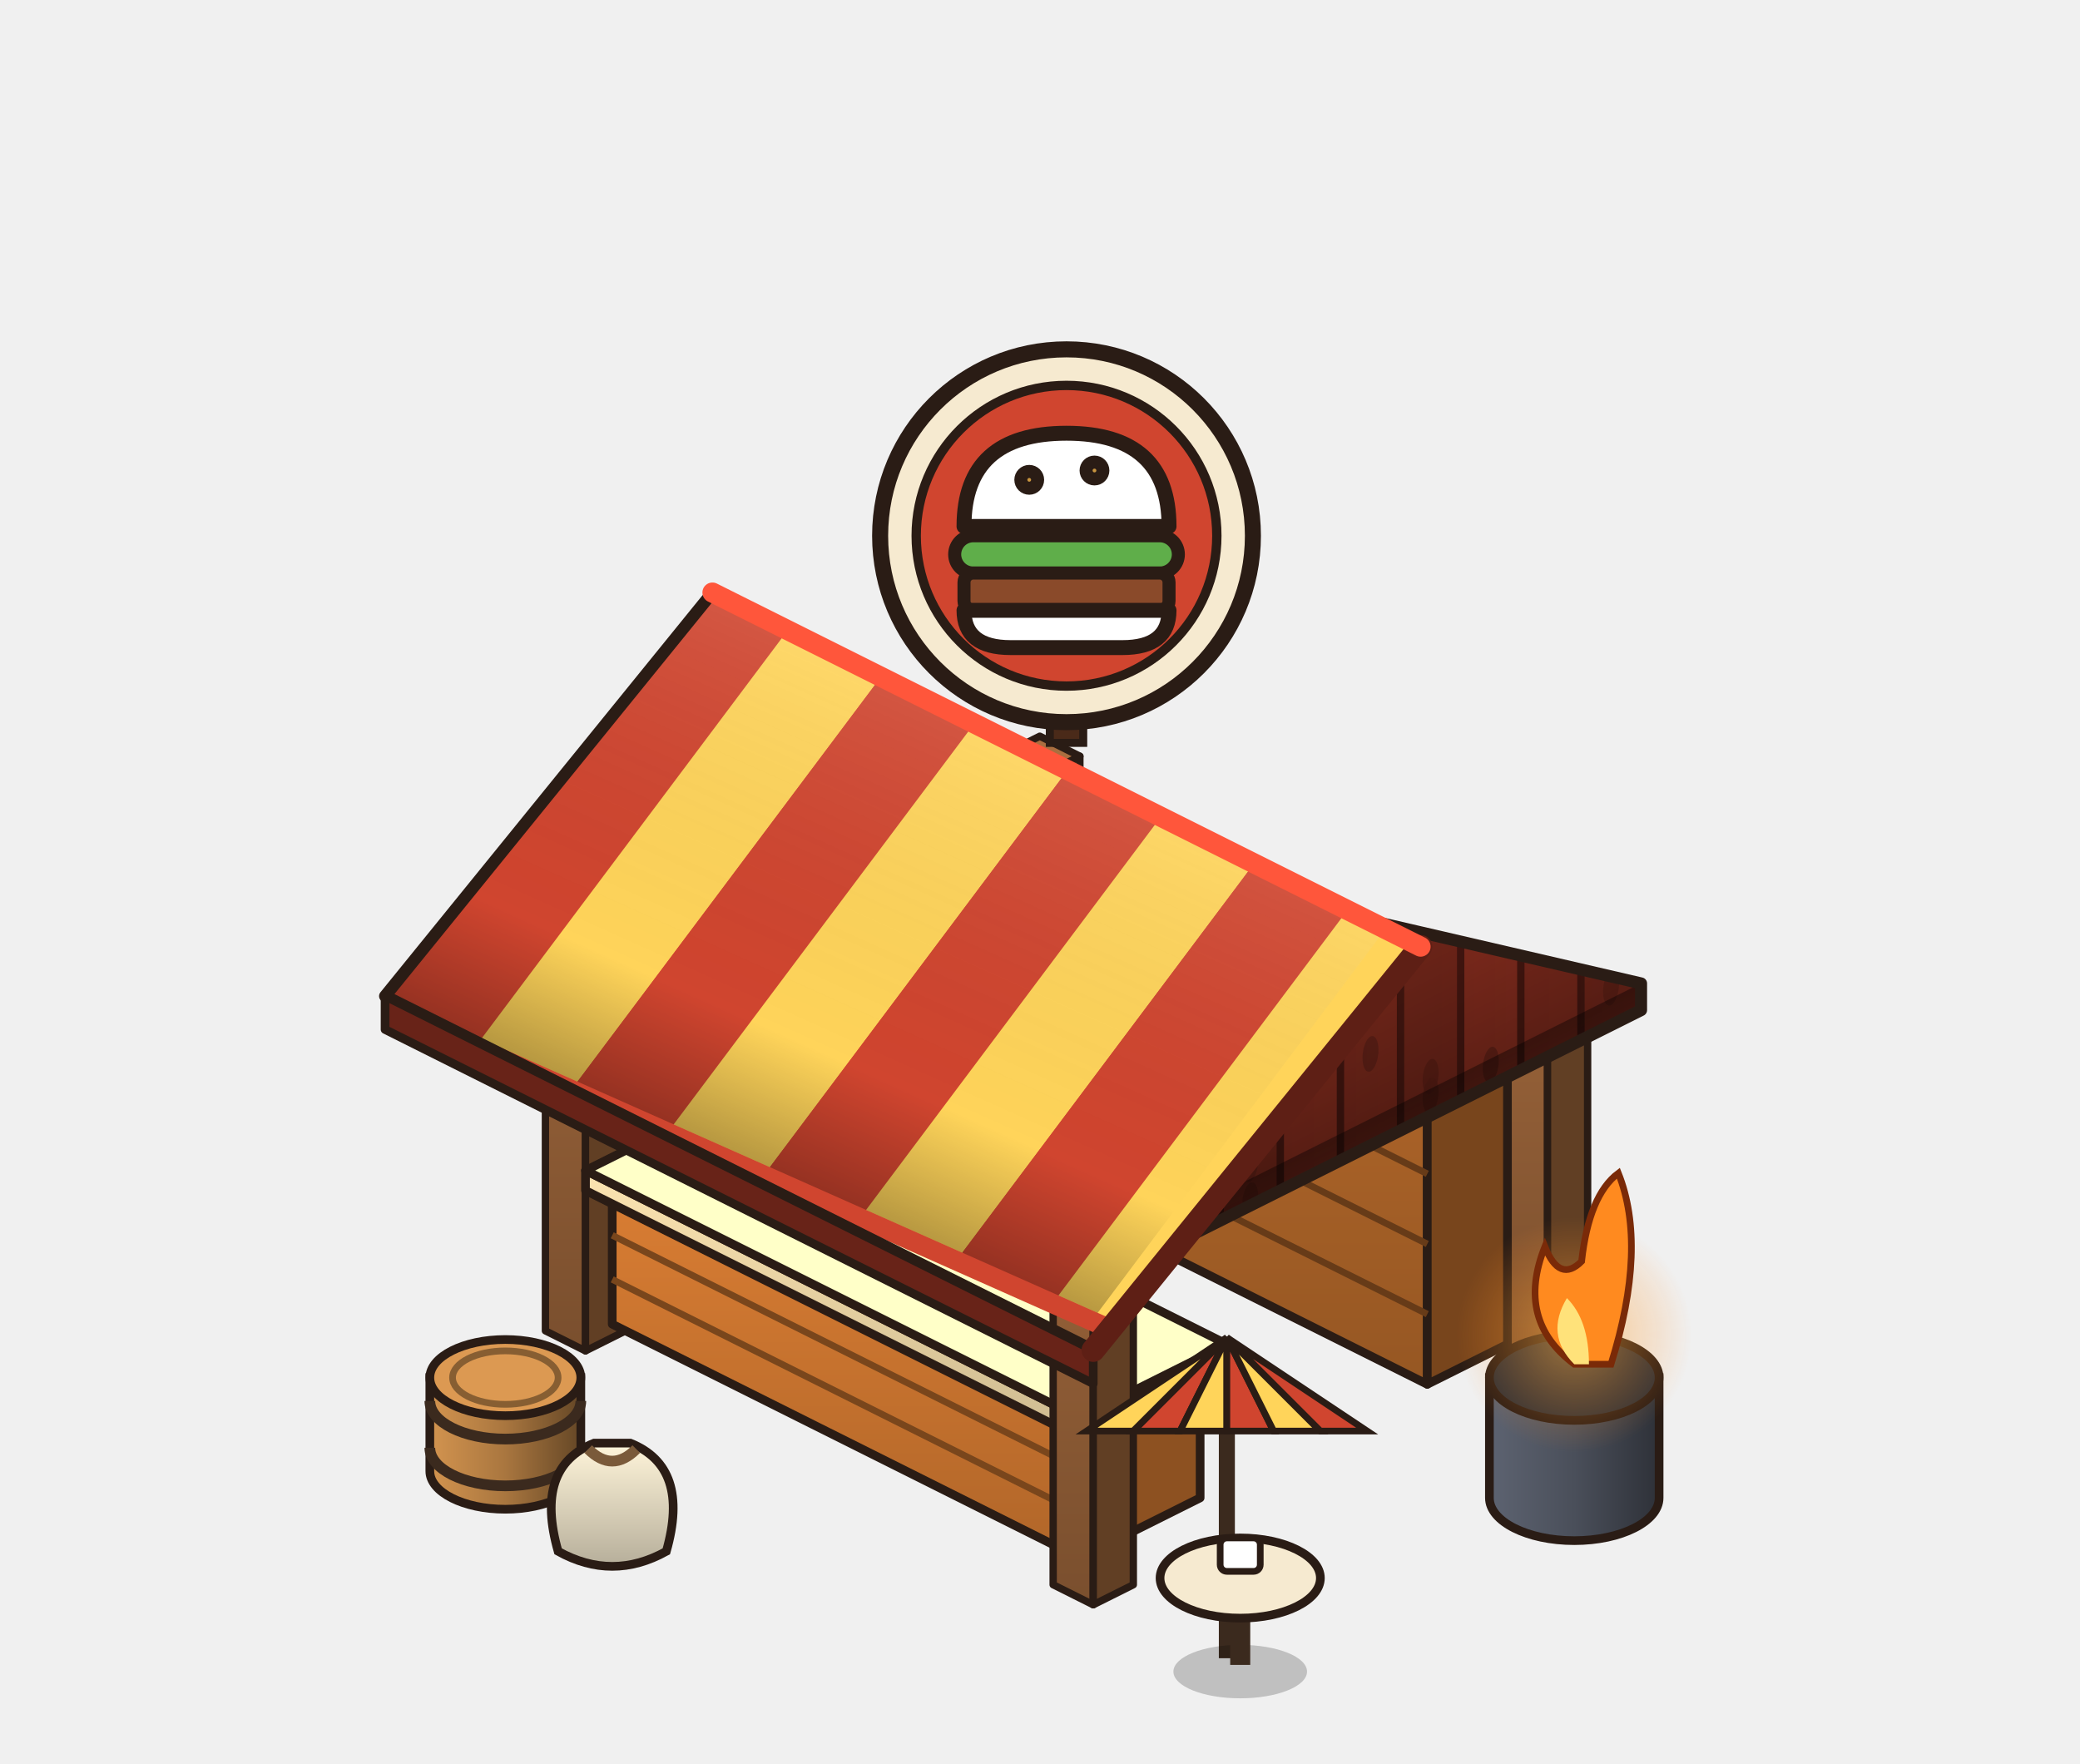
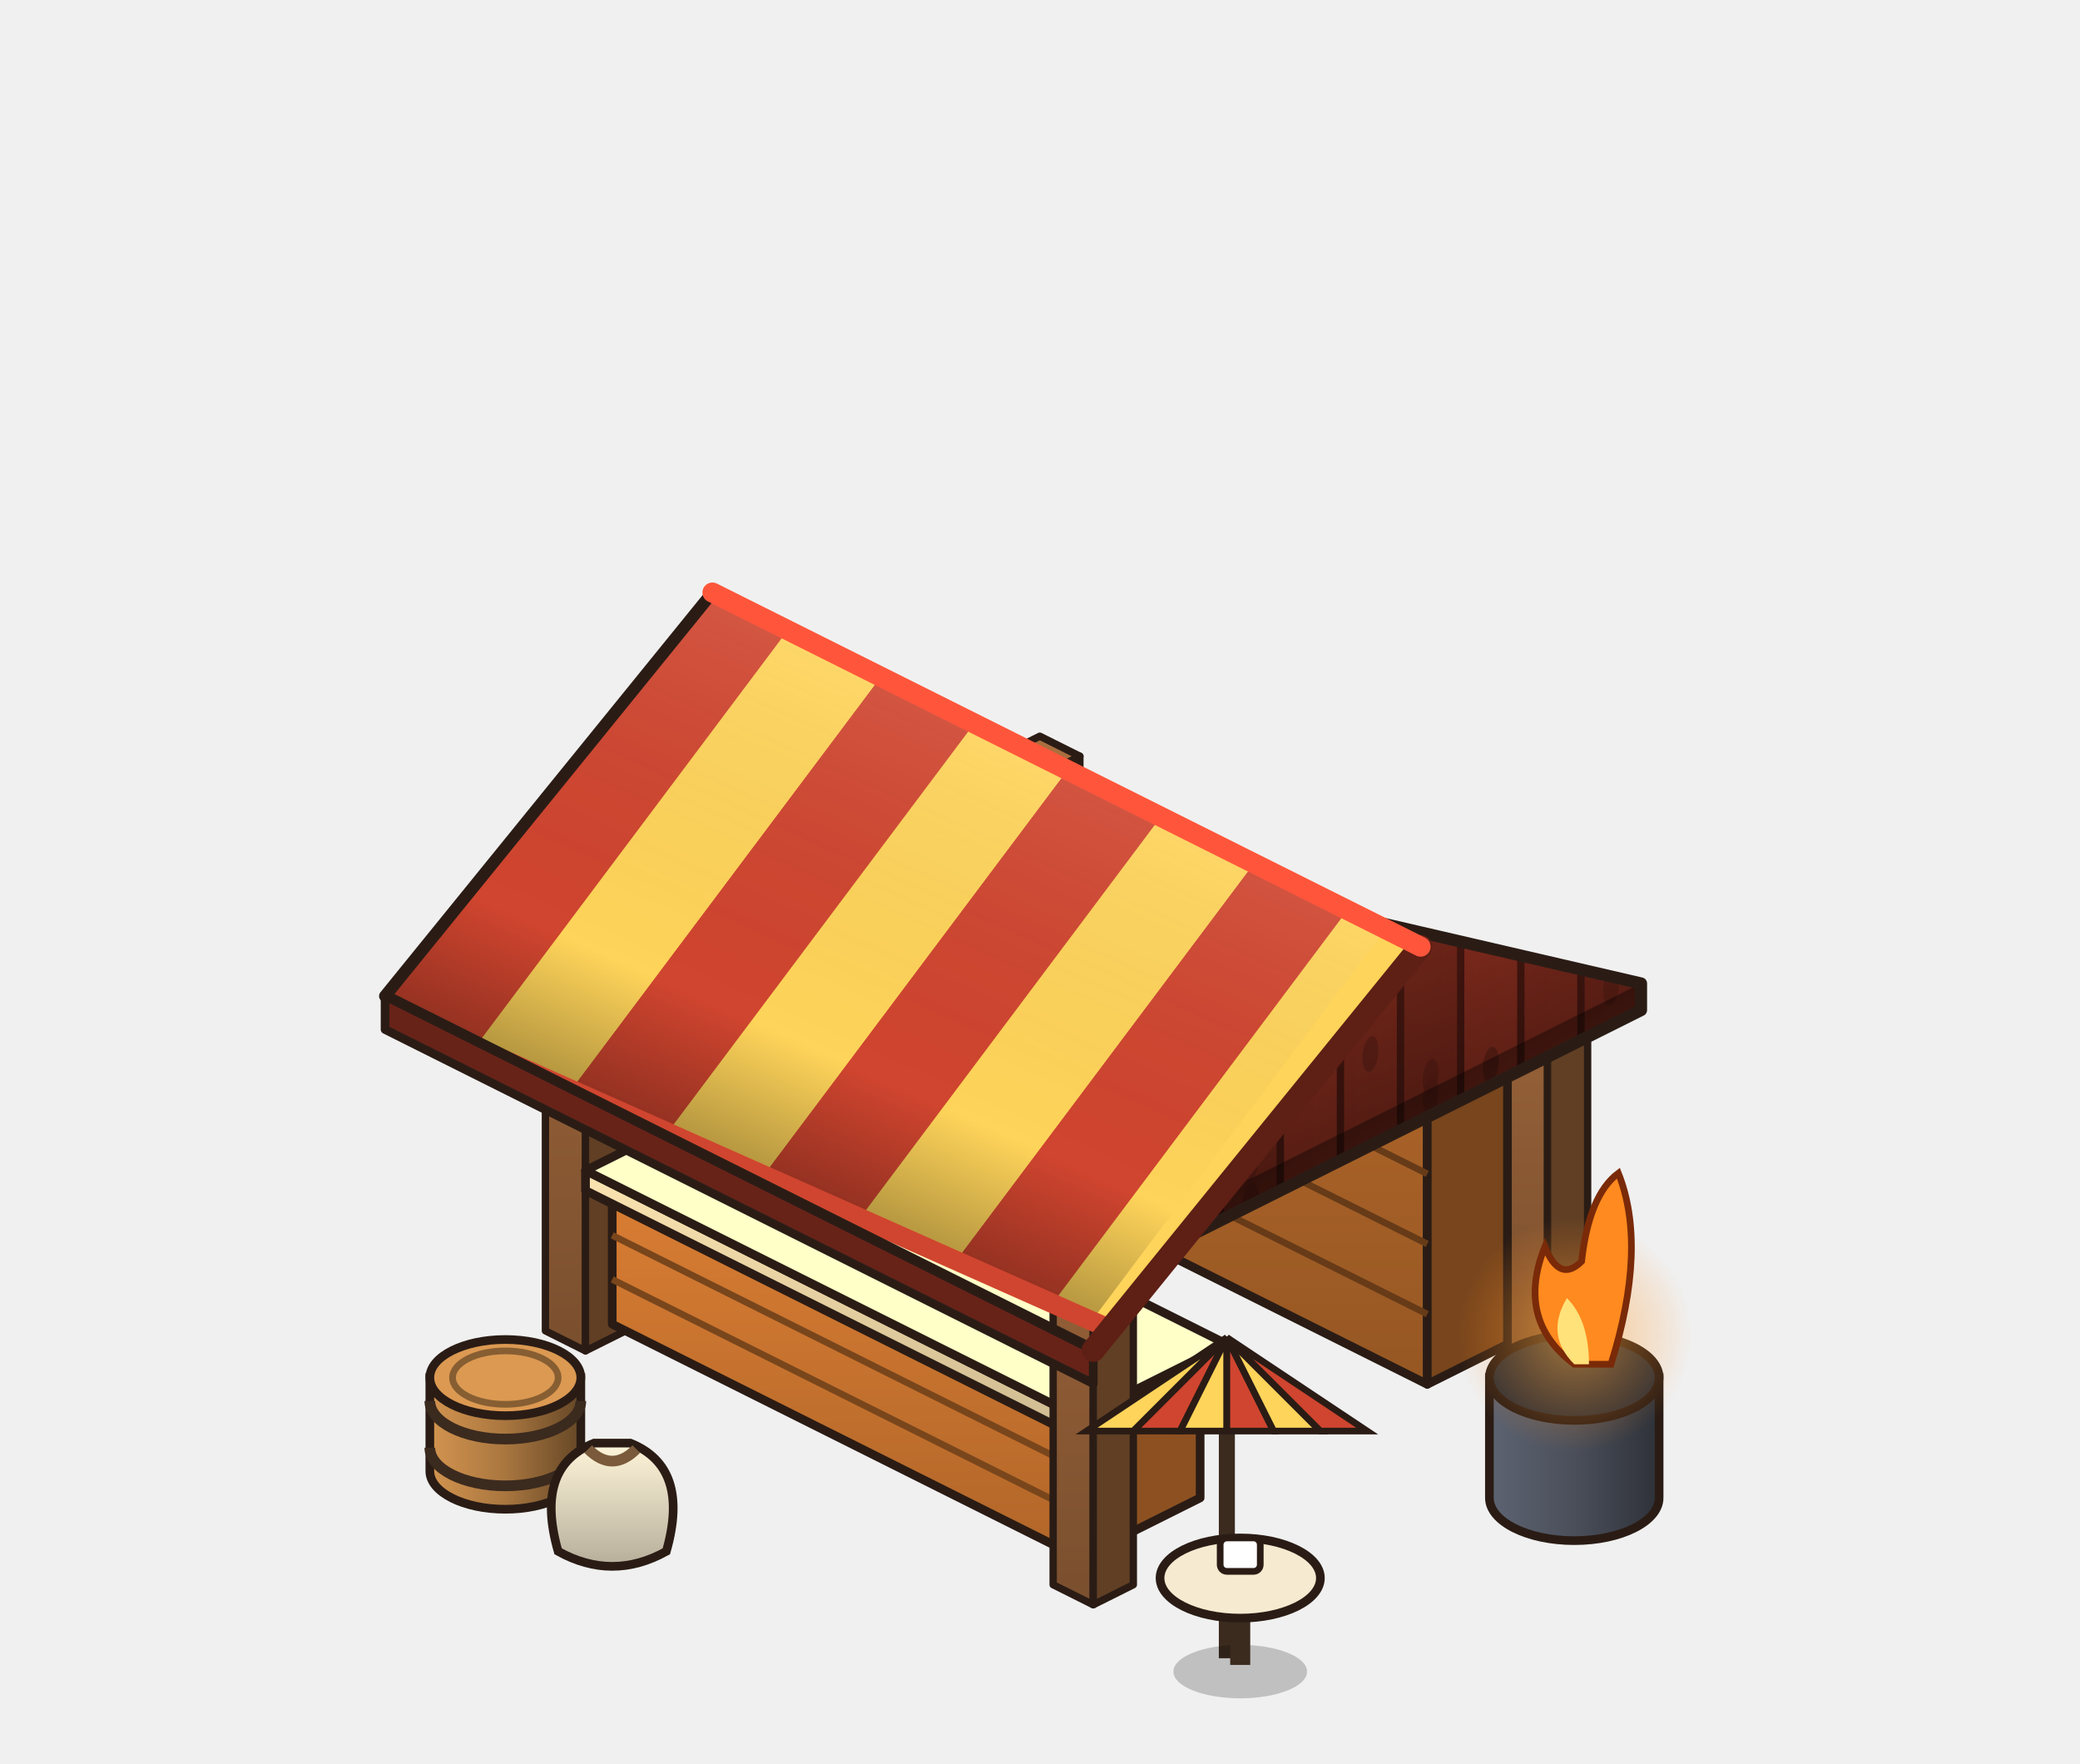
<svg xmlns="http://www.w3.org/2000/svg" viewBox="0 0 302 256" width="302" height="256">
  <defs>
    <filter id="blur" x="-30%" y="-30%" width="160%" height="160%">
      <feGaussianBlur stdDeviation="4" />
    </filter>
    <linearGradient id="g0" x1="0" y1="0" x2="0" y2="1">
      <stop offset="0" stop-color="#966138" stop-opacity="1" />
      <stop offset="1" stop-color="#7a4f2e" stop-opacity="1" />
    </linearGradient>
    <linearGradient id="g1" x1="0" y1="0" x2="0" y2="1">
      <stop offset="0" stop-color="#966138" stop-opacity="1" />
      <stop offset="1" stop-color="#7a4f2e" stop-opacity="1" />
    </linearGradient>
    <linearGradient id="g2" x1="0" y1="0" x2="0" y2="1">
      <stop offset="0" stop-color="#966138" stop-opacity="1" />
      <stop offset="1" stop-color="#7a4f2e" stop-opacity="1" />
    </linearGradient>
    <linearGradient id="g3" x1="0" y1="0" x2="0" y2="1">
      <stop offset="0" stop-color="#b96b2b" stop-opacity="1" />
      <stop offset="1" stop-color="#965723" stop-opacity="1" />
    </linearGradient>
    <linearGradient id="g4" x1="0" y1="0" x2="0" y2="1">
      <stop offset="0" stop-color="#d97d33" stop-opacity="1" />
      <stop offset="1" stop-color="#b16629" stop-opacity="1" />
    </linearGradient>
    <linearGradient id="g5" x1="0" y1="0" x2="0" y2="1">
      <stop offset="0" stop-color="#fce4b1" stop-opacity="1" />
      <stop offset="1" stop-color="#cdba90" stop-opacity="1" />
    </linearGradient>
    <linearGradient id="g6" x1="0" y1="0" x2="0" y2="1">
      <stop offset="0" stop-color="#966138" stop-opacity="1" />
      <stop offset="1" stop-color="#7a4f2e" stop-opacity="1" />
    </linearGradient>
    <clipPath id="c7">
      <polygon points="69,141 159,186 159,182 69,137" />
    </clipPath>
    <linearGradient id="g8" x1="0" y1="0" x2="0" y2="1">
      <stop offset="0" stop-color="#000" stop-opacity="0.38" />
      <stop offset="1" stop-color="#000" stop-opacity="0" />
    </linearGradient>
    <linearGradient id="g9" x1="0" y1="0" x2="0" y2="1">
      <stop offset="0" stop-color="#000" stop-opacity="0" />
      <stop offset="1" stop-color="#000" stop-opacity="0.3" />
    </linearGradient>
    <linearGradient id="g10" x1="0" y1="0" x2="1" y2="0">
      <stop offset="0" stop-color="#fff" stop-opacity="0" />
      <stop offset="1" stop-color="#fff" stop-opacity="0.16" />
    </linearGradient>
    <clipPath id="c11">
      <polygon points="241,145 159,186 159,182 200,131.5 241,141" />
    </clipPath>
    <linearGradient id="g12" x1="0" y1="0" x2="0" y2="1">
      <stop offset="0" stop-color="#000" stop-opacity="0.38" />
      <stop offset="1" stop-color="#000" stop-opacity="0" />
    </linearGradient>
    <linearGradient id="g13" x1="0" y1="0" x2="0" y2="1">
      <stop offset="0" stop-color="#000" stop-opacity="0" />
      <stop offset="1" stop-color="#000" stop-opacity="0.3" />
    </linearGradient>
    <linearGradient id="g14" x1="0" y1="0" x2="1" y2="0">
      <stop offset="0" stop-color="#000" stop-opacity="0" />
      <stop offset="1" stop-color="#000" stop-opacity="0.2" />
    </linearGradient>
    <clipPath id="c15">
      <polygon points="53,142.9 159,195.9 208,135.5 102,82.5" />
    </clipPath>
    <linearGradient id="g16" x1="0" y1="0" x2="0" y2="1">
      <stop offset="0" stop-color="#000" stop-opacity="0.28" />
      <stop offset="0.25" stop-color="#000" stop-opacity="0" />
      <stop offset="1" stop-color="#fff" stop-opacity="0.1" />
    </linearGradient>
    <linearGradient id="g17" x1="0" y1="0" x2="1" y2="0">
      <stop offset="0" stop-color="#5d6371" stop-opacity="1" />
      <stop offset="0.5" stop-color="#4a4f5a" stop-opacity="1" />
      <stop offset="1" stop-color="#2e3138" stop-opacity="1" />
    </linearGradient>
    <radialGradient id="r18">
      <stop offset="0" stop-color="#ffb347" stop-opacity="0.55" />
      <stop offset="1" stop-color="#ff8a1f" stop-opacity="0" />
    </radialGradient>
    <linearGradient id="g19" x1="0" y1="0" x2="1" y2="0">
      <stop offset="0" stop-color="#d3944f" stop-opacity="1" />
      <stop offset="0.5" stop-color="#a9763f" stop-opacity="1" />
      <stop offset="1" stop-color="#654726" stop-opacity="1" />
    </linearGradient>
    <linearGradient id="g20" x1="0" y1="0" x2="0" y2="1">
      <stop offset="0" stop-color="#fff5da" stop-opacity="1" />
      <stop offset="1" stop-color="#b6ae9a" stop-opacity="1" />
    </linearGradient>
  </defs>
  <g transform="matrix(0.97 0 0 0.97 4.5 6)">
    <polygon points="145,159 151,162 151,110 145,107" fill="url(#g0)" stroke="#2a1c15" stroke-width="1.1" stroke-linejoin="round" />
    <polygon points="157,159 151,162 151,110 157,107" fill="#613f24" stroke="#2a1c15" stroke-width="1.1" stroke-linejoin="round" />
    <polygon points="151,104 157,107 151,110 145,107" fill="#aa6e3f" stroke="#2a1c15" stroke-width="1.1" stroke-linejoin="round" />
    <polygon points="221,197 227,200 227,148 221,145" fill="url(#g1)" stroke="#2a1c15" stroke-width="1.1" stroke-linejoin="round" />
    <polygon points="233,197 227,200 227,148 233,145" fill="#613f24" stroke="#2a1c15" stroke-width="1.1" stroke-linejoin="round" />
    <polygon points="227,142 233,145 227,148 221,145" fill="#aa6e3f" stroke="#2a1c15" stroke-width="1.1" stroke-linejoin="round" />
    <polygon points="77,193 83,196 83,144 77,141" fill="url(#g2)" stroke="#2a1c15" stroke-width="1.1" stroke-linejoin="round" />
    <polygon points="89,193 83,196 83,144 89,141" fill="#613f24" stroke="#2a1c15" stroke-width="1.1" stroke-linejoin="round" />
    <polygon points="83,138 89,141 83,144 77,141" fill="#aa6e3f" stroke="#2a1c15" stroke-width="1.1" stroke-linejoin="round" />
    <polygon points="139,166 209,201 209,159 139,124" fill="url(#g3)" stroke="#2a1c15" stroke-width="1.3" stroke-linejoin="round" />
    <polygon points="221,195 209,201 209,159 221,153" fill="#78451c" stroke="#2a1c15" stroke-width="1.3" stroke-linejoin="round" />
    <polygon points="151,118 221,153 209,159 139,124" fill="#d17931" stroke="#2a1c15" stroke-width="1.3" stroke-linejoin="round" />
    <path d="M139,155.5L209,190.5" stroke="#673b18" stroke-width="1" />
    <path d="M139,145L209,180" stroke="#673b18" stroke-width="1" />
    <path d="M139,134.5L209,169.5" stroke="#673b18" stroke-width="1" />
    <polygon points="87,192 157,227 157,207 87,172" fill="url(#g4)" stroke="#2a1c15" stroke-width="1.3" stroke-linejoin="round" />
    <polygon points="175,218 157,227 157,207 175,198" fill="#8d5121" stroke="#2a1c15" stroke-width="1.3" stroke-linejoin="round" />
    <polygon points="105,163 175,198 157,207 87,172" fill="#f58e39" stroke="#2a1c15" stroke-width="1.3" stroke-linejoin="round" />
    <path d="M87,185.3L157,220.3" stroke="#79461c" stroke-width="1" />
    <path d="M87,178.7L157,213.7" stroke="#79461c" stroke-width="1" />
    <polygon points="83,172 157,209 157,206 83,169" fill="url(#g5)" stroke="#2a1c15" stroke-width="1.3" stroke-linejoin="round" />
    <polygon points="179,198 157,209 157,206 179,195" fill="#a39473" stroke="#2a1c15" stroke-width="1.3" stroke-linejoin="round" />
    <polygon points="105,158 179,195 157,206 83,169" fill="#ffffc8" stroke="#2a1c15" stroke-width="1.3" stroke-linejoin="round" />
    <polygon points="153,231 159,234 159,182 153,179" fill="url(#g6)" stroke="#2a1c15" stroke-width="1.1" stroke-linejoin="round" />
    <polygon points="165,231 159,234 159,182 165,179" fill="#613f24" stroke="#2a1c15" stroke-width="1.1" stroke-linejoin="round" />
    <polygon points="159,176 165,179 159,182 153,179" fill="#aa6e3f" stroke="#2a1c15" stroke-width="1.1" stroke-linejoin="round" />
    <g clip-path="url(#c7)">
      <g transform="matrix(1 0.5 0 1 69 137)">
        <g transform="translate(0 0)">
          <rect x="-2" y="-2" width="94" height="8" fill="#a63726" />
          <rect x="0" y="0" width="9" height="4" fill="#953222" />
          <path d="M0 0V4" stroke="#5b1e15" stroke-width="1.1" />
          <ellipse cx="4.5" cy="2.8" rx="1.2" ry="2.6" fill="#78281b" opacity=".7" />
          <ellipse cx="4.5" cy="0.3" rx="1.2" ry="2.6" fill="#78281b" opacity=".7" />
          <rect x="9" y="0" width="9" height="4" fill="#a13525" />
          <path d="M9 0V4" stroke="#5b1e15" stroke-width="1.1" />
          <ellipse cx="13.5" cy="2.4" rx="1.2" ry="2.6" fill="#78281b" opacity=".7" />
          <ellipse cx="13.5" cy="3.2" rx="1.2" ry="2.6" fill="#78281b" opacity=".7" />
          <rect x="18" y="0" width="9" height="4" fill="#ad3928" />
          <path d="M18 0V4" stroke="#5b1e15" stroke-width="1.1" />
          <ellipse cx="22.5" cy="2.5" rx="1.2" ry="2.6" fill="#78281b" opacity=".7" />
          <ellipse cx="22.5" cy="3" rx="1.2" ry="2.6" fill="#78281b" opacity=".7" />
          <rect x="27" y="0" width="9" height="4" fill="#953222" />
          <path d="M27 0V4" stroke="#5b1e15" stroke-width="1.1" />
          <ellipse cx="31.5" cy="2" rx="1.2" ry="2.6" fill="#78281b" opacity=".7" />
          <ellipse cx="31.5" cy="2.3" rx="1.2" ry="2.6" fill="#78281b" opacity=".7" />
          <rect x="36" y="0" width="9" height="4" fill="#a13525" />
          <path d="M36 0V4" stroke="#5b1e15" stroke-width="1.1" />
          <ellipse cx="40.5" cy="3.9" rx="1.2" ry="2.6" fill="#78281b" opacity=".7" />
          <ellipse cx="40.5" cy="3.3" rx="1.2" ry="2.6" fill="#78281b" opacity=".7" />
          <rect x="45" y="0" width="9" height="4" fill="#ad3928" />
          <path d="M45 0V4" stroke="#5b1e15" stroke-width="1.1" />
          <ellipse cx="49.5" cy="1.3" rx="1.2" ry="2.6" fill="#78281b" opacity=".7" />
          <ellipse cx="49.5" cy="3.2" rx="1.2" ry="2.6" fill="#78281b" opacity=".7" />
          <rect x="54" y="0" width="9" height="4" fill="#953222" />
          <path d="M54 0V4" stroke="#5b1e15" stroke-width="1.1" />
          <ellipse cx="58.5" cy="2.1" rx="1.2" ry="2.6" fill="#78281b" opacity=".7" />
          <ellipse cx="58.5" cy="3.6" rx="1.2" ry="2.6" fill="#78281b" opacity=".7" />
          <rect x="63" y="0" width="9" height="4" fill="#a13525" />
          <path d="M63 0V4" stroke="#5b1e15" stroke-width="1.1" />
          <ellipse cx="67.5" cy="0.2" rx="1.2" ry="2.6" fill="#78281b" opacity=".7" />
          <ellipse cx="67.5" cy="2.5" rx="1.2" ry="2.6" fill="#78281b" opacity=".7" />
          <rect x="72" y="0" width="9" height="4" fill="#ad3928" />
          <path d="M72 0V4" stroke="#5b1e15" stroke-width="1.1" />
          <ellipse cx="76.5" cy="3.5" rx="1.2" ry="2.6" fill="#78281b" opacity=".7" />
          <ellipse cx="76.5" cy="4" rx="1.2" ry="2.6" fill="#78281b" opacity=".7" />
          <rect x="81" y="0" width="9" height="4" fill="#953222" />
          <path d="M81 0V4" stroke="#5b1e15" stroke-width="1.1" />
          <ellipse cx="85.5" cy="2.8" rx="1.2" ry="2.6" fill="#78281b" opacity=".7" />
          <ellipse cx="85.5" cy="0.6" rx="1.2" ry="2.6" fill="#78281b" opacity=".7" />
        </g>
        <rect x="0" y="0" width="90" height="4" fill="url(#g10)" />
        <rect x="0" y="0" width="90" height="16" fill="url(#g8)" />
        <rect x="0" y="-26" width="90" height="30" fill="url(#g9)" />
      </g>
    </g>
    <polygon points="69,141 159,186 159,182 69,137" fill="none" stroke="#2a1c15" stroke-width="1.8" stroke-linejoin="round" />
    <path d="M159,186L159,182" stroke="#fff" stroke-width="1.2" opacity=".35" />
    <g clip-path="url(#c11)">
      <g transform="matrix(-1 0.5 0 1 241 141)">
        <g transform="translate(0 -30)">
          <rect x="-2" y="-2" width="86" height="38" fill="#852c1e" />
          <rect x="0" y="0" width="9" height="34" fill="#78281b" />
          <path d="M0 0V34" stroke="#491811" stroke-width="1.1" />
          <ellipse cx="4.5" cy="28.4" rx="1.2" ry="2.6" fill="#602016" opacity=".7" />
          <ellipse cx="4.5" cy="24.2" rx="1.2" ry="2.6" fill="#602016" opacity=".7" />
          <rect x="9" y="0" width="9" height="34" fill="#812b1d" />
          <path d="M9 0V34" stroke="#491811" stroke-width="1.1" />
          <ellipse cx="13.5" cy="4.1" rx="1.2" ry="2.6" fill="#602016" opacity=".7" />
          <ellipse cx="13.5" cy="8.9" rx="1.2" ry="2.6" fill="#602016" opacity=".7" />
          <rect x="18" y="0" width="9" height="34" fill="#8a2e1f" />
          <path d="M18 0V34" stroke="#491811" stroke-width="1.1" />
          <ellipse cx="22.5" cy="8.3" rx="1.2" ry="2.6" fill="#602016" opacity=".7" />
          <ellipse cx="22.5" cy="30.9" rx="1.2" ry="2.6" fill="#602016" opacity=".7" />
          <rect x="27" y="0" width="9" height="34" fill="#78281b" />
          <path d="M27 0V34" stroke="#491811" stroke-width="1.1" />
          <ellipse cx="31.5" cy="31" rx="1.2" ry="2.6" fill="#602016" opacity=".7" />
          <ellipse cx="31.5" cy="28.2" rx="1.2" ry="2.6" fill="#602016" opacity=".7" />
          <rect x="36" y="0" width="9" height="34" fill="#812b1d" />
          <path d="M36 0V34" stroke="#491811" stroke-width="1.1" />
          <ellipse cx="40.5" cy="20.3" rx="1.2" ry="2.6" fill="#602016" opacity=".7" />
          <ellipse cx="40.5" cy="10.9" rx="1.2" ry="2.6" fill="#602016" opacity=".7" />
          <rect x="45" y="0" width="9" height="34" fill="#8a2e1f" />
          <path d="M45 0V34" stroke="#491811" stroke-width="1.1" />
          <ellipse cx="49.5" cy="13.4" rx="1.2" ry="2.6" fill="#602016" opacity=".7" />
          <ellipse cx="49.5" cy="2.7" rx="1.2" ry="2.6" fill="#602016" opacity=".7" />
          <rect x="54" y="0" width="9" height="34" fill="#78281b" />
          <path d="M54 0V34" stroke="#491811" stroke-width="1.1" />
          <ellipse cx="58.5" cy="27.8" rx="1.2" ry="2.6" fill="#602016" opacity=".7" />
          <ellipse cx="58.5" cy="33.2" rx="1.2" ry="2.6" fill="#602016" opacity=".7" />
          <rect x="63" y="0" width="9" height="34" fill="#812b1d" />
          <path d="M63 0V34" stroke="#491811" stroke-width="1.1" />
          <ellipse cx="67.5" cy="30.7" rx="1.2" ry="2.6" fill="#602016" opacity=".7" />
          <ellipse cx="67.5" cy="14.2" rx="1.2" ry="2.6" fill="#602016" opacity=".7" />
          <rect x="72" y="0" width="9" height="34" fill="#8a2e1f" />
          <path d="M72 0V34" stroke="#491811" stroke-width="1.1" />
          <ellipse cx="76.5" cy="32.8" rx="1.2" ry="2.6" fill="#602016" opacity=".7" />
          <ellipse cx="76.5" cy="0.4" rx="1.2" ry="2.6" fill="#602016" opacity=".7" />
          <rect x="81" y="0" width="9" height="34" fill="#78281b" />
          <path d="M81 0V34" stroke="#491811" stroke-width="1.1" />
          <ellipse cx="85.5" cy="7.2" rx="1.2" ry="2.6" fill="#602016" opacity=".7" />
          <ellipse cx="85.5" cy="24.2" rx="1.2" ry="2.6" fill="#602016" opacity=".7" />
        </g>
        <rect x="0" y="-30" width="82" height="34" fill="url(#g14)" />
        <rect x="0" y="0" width="82" height="16" fill="url(#g12)" />
        <rect x="0" y="-26" width="82" height="30" fill="url(#g13)" />
      </g>
    </g>
    <polygon points="241,145 159,186 159,182 200,131.5 241,141" fill="none" stroke="#2a1c15" stroke-width="1.8" stroke-linejoin="round" />
    <g clip-path="url(#c15)">
      <g transform="matrix(0.9 0.4 0.6 -0.8 53 142.9)">
        <rect x="-3" y="-3" width="124.512" height="83.74" fill="#d0452f" />
        <rect x="0" y="0" width="16" height="77.74" fill="#d0452f" />
        <rect x="16" y="0" width="16" height="77.74" fill="#ffd45a" />
        <rect x="32" y="0" width="16" height="77.74" fill="#d0452f" />
        <rect x="48" y="0" width="16" height="77.74" fill="#ffd45a" />
        <rect x="64" y="0" width="16" height="77.74" fill="#d0452f" />
        <rect x="80" y="0" width="16" height="77.74" fill="#ffd45a" />
        <rect x="96" y="0" width="16" height="77.74" fill="#d0452f" />
        <rect x="112" y="0" width="16" height="77.74" fill="#ffd45a" />
        <rect x="0" y="0" width="118.512" height="77.74" fill="url(#g16)" />
      </g>
    </g>
    <polygon points="53,142.9 159,195.9 208,135.5 102,82.5" fill="none" stroke="#2a1c15" stroke-width="1.8" stroke-linejoin="round" />
    <polygon points="53,142.9 159,195.9 159,200.9 53,147.9" fill="#682318" stroke="#2a1c15" stroke-width="1.3" stroke-linejoin="round" />
    <path d="M159,195.9L208,135.5" stroke="#5e1f15" stroke-width="3.5" stroke-linecap="round" />
    <path d="M102,82.5L208,135.5" stroke="#ff563b" stroke-width="3" stroke-linecap="round" />
    <path d="M218.3 200V218A12.7 6.4 0 0 0 243.7 218V200Z" fill="url(#g17)" stroke="#2a1c15" stroke-width="1.3" />
    <ellipse cx="231" cy="200" rx="12.7" ry="6.4" fill="#2c2f36" stroke="#2a1c15" stroke-width="1.3" />
    <circle cx="231" cy="193.6" r="17.6" fill="url(#r18)" />
    <path d="M231 198q-8.8 -6.6 -4.4 -17.6q2.2 5.5 5.5 2.2q1.1 -9.9 5.5 -13.2q4.4 11 -1.1 28.6z" fill="#ff8a1f" stroke="#7a2a08" stroke-width="1" />
    <path d="M231 198q-4.4 -4.4 -1.1 -9.9q3.3 3.3 3.3 9.9z" fill="#ffe27a" />
    <rect x="177.8" y="204" width="2.4" height="38" fill="#3b2a1e" />
    <path d="M179 194L158 208L165 208Z" fill="#ffd45a" stroke="#2a1c15" stroke-width="1" />
    <path d="M179 194L165 208L172 208Z" fill="#d0452f" stroke="#2a1c15" stroke-width="1" />
    <path d="M179 194L172 208L179 208Z" fill="#ffd45a" stroke="#2a1c15" stroke-width="1" />
    <path d="M179 194L179 208L186 208Z" fill="#d0452f" stroke="#2a1c15" stroke-width="1" />
    <path d="M179 194L186 208L193 208Z" fill="#ffd45a" stroke="#2a1c15" stroke-width="1" />
    <path d="M179 194L193 208L200 208Z" fill="#d0452f" stroke="#2a1c15" stroke-width="1" />
    <ellipse cx="181" cy="244" rx="10" ry="4" fill="#000" opacity=".2" />
    <rect x="179.5" y="230" width="3" height="13" fill="#3b2a1e" />
    <ellipse cx="181" cy="230" rx="12" ry="6" fill="#f6ead0" stroke="#2a1c15" stroke-width="1.3" />
    <rect x="178" y="224" width="6" height="5" rx="1" fill="#fff" stroke="#2a1c15" stroke-width="1" />
    <path d="M59.7 200V214A11.3 5.7 0 0 0 82.3 214V200Z" fill="url(#g19)" stroke="#2a1c15" stroke-width="1.3" />
    <path d="M59.7 203.5A11.3 5.7 0 0 0 82.3 203.5" fill="none" stroke="#3b2a1e" stroke-width="1.6" />
    <path d="M59.7 210.5A11.3 5.7 0 0 0 82.3 210.5" fill="none" stroke="#3b2a1e" stroke-width="1.6" />
    <ellipse cx="71" cy="200" rx="11.3" ry="5.7" fill="#dc9952" stroke="#2a1c15" stroke-width="1.3" />
    <ellipse cx="71" cy="200" rx="7.9" ry="4" fill="none" stroke="#875e32" stroke-width="1" />
    <path d="M78.9 226Q75.3 213.4 84.3 209.8L89.7 209.8Q98.7 213.4 95.1 226Q87 230.5 78.9 226Z" fill="url(#g20)" stroke="#2a1c15" stroke-width="1.3" />
    <path d="M83.4 210.7Q87 214.3 90.6 210.7" stroke="#7a5a3a" stroke-width="1.6" fill="none" />
-     <rect x="152.5" y="74" width="5" height="31" fill="#4a2a19" stroke="#2a1c15" stroke-width="1.2" />
-     <circle cx="155" cy="74" r="27.9" fill="#f6ead0" stroke="#2a1c15" stroke-width="2.4" />
-     <circle cx="155" cy="74" r="22.5" fill="#d0452f" stroke="#2a1c15" stroke-width="1.4" />
-     <g transform="translate(155 74) scale(1.395)">
-       <path d="M-11 -1Q-11 -11 0 -11Q11 -11 11 -1Z" fill="#fff" stroke="#2a1c15" stroke-width="1.6" stroke-linejoin="round" />
-       <rect x="-12" y="0" width="24" height="4" rx="2" fill="#5fae4a" stroke="#2a1c15" stroke-width="1.4" />
-       <rect x="-11" y="4" width="22" height="4" rx="1" fill="#8a4a2a" stroke="#2a1c15" stroke-width="1.4" />
-       <path d="M-11 8H11Q11 12 6 12H-6Q-11 12 -11 8Z" fill="#fff" stroke="#2a1c15" stroke-width="1.6" stroke-linejoin="round" />
-       <circle cx="-4" cy="-6" r="0.9" fill="#c9953f" stroke="#2a1c15" stroke-width="1.4" />
-       <circle cx="3" cy="-7" r="0.9" fill="#c9953f" stroke="#2a1c15" stroke-width="1.4" />
-     </g>
  </g>
</svg>
